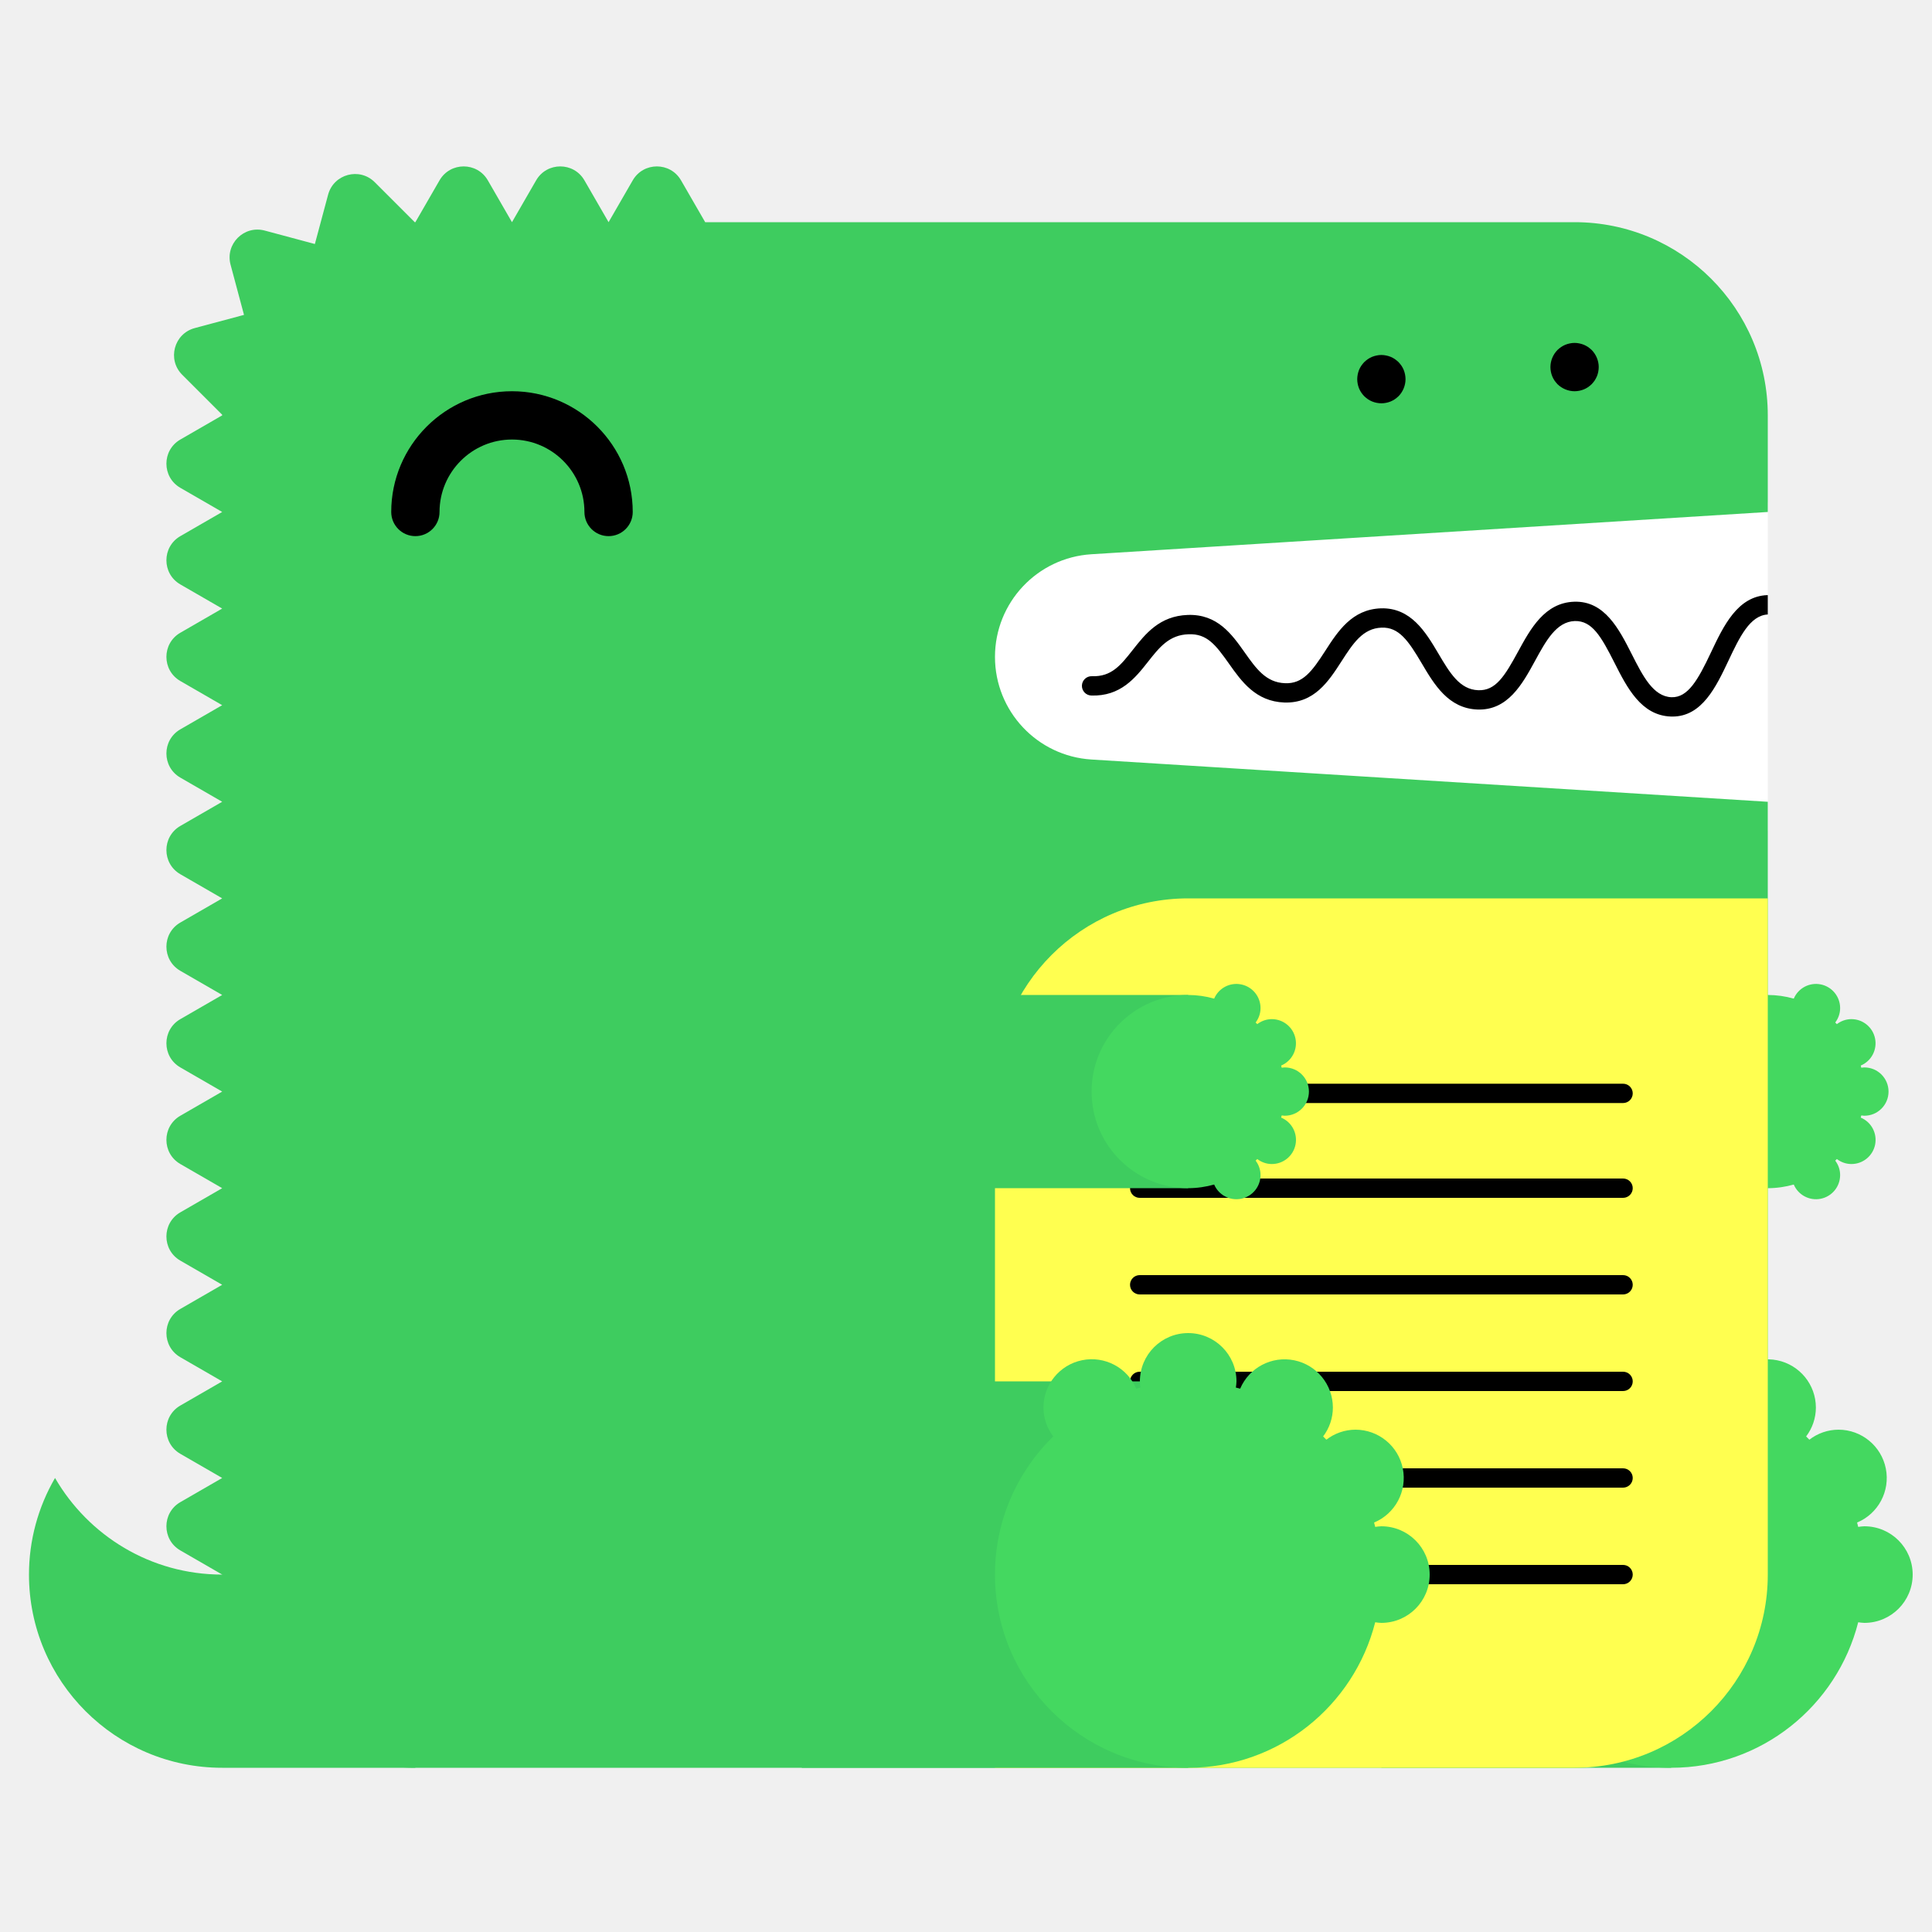
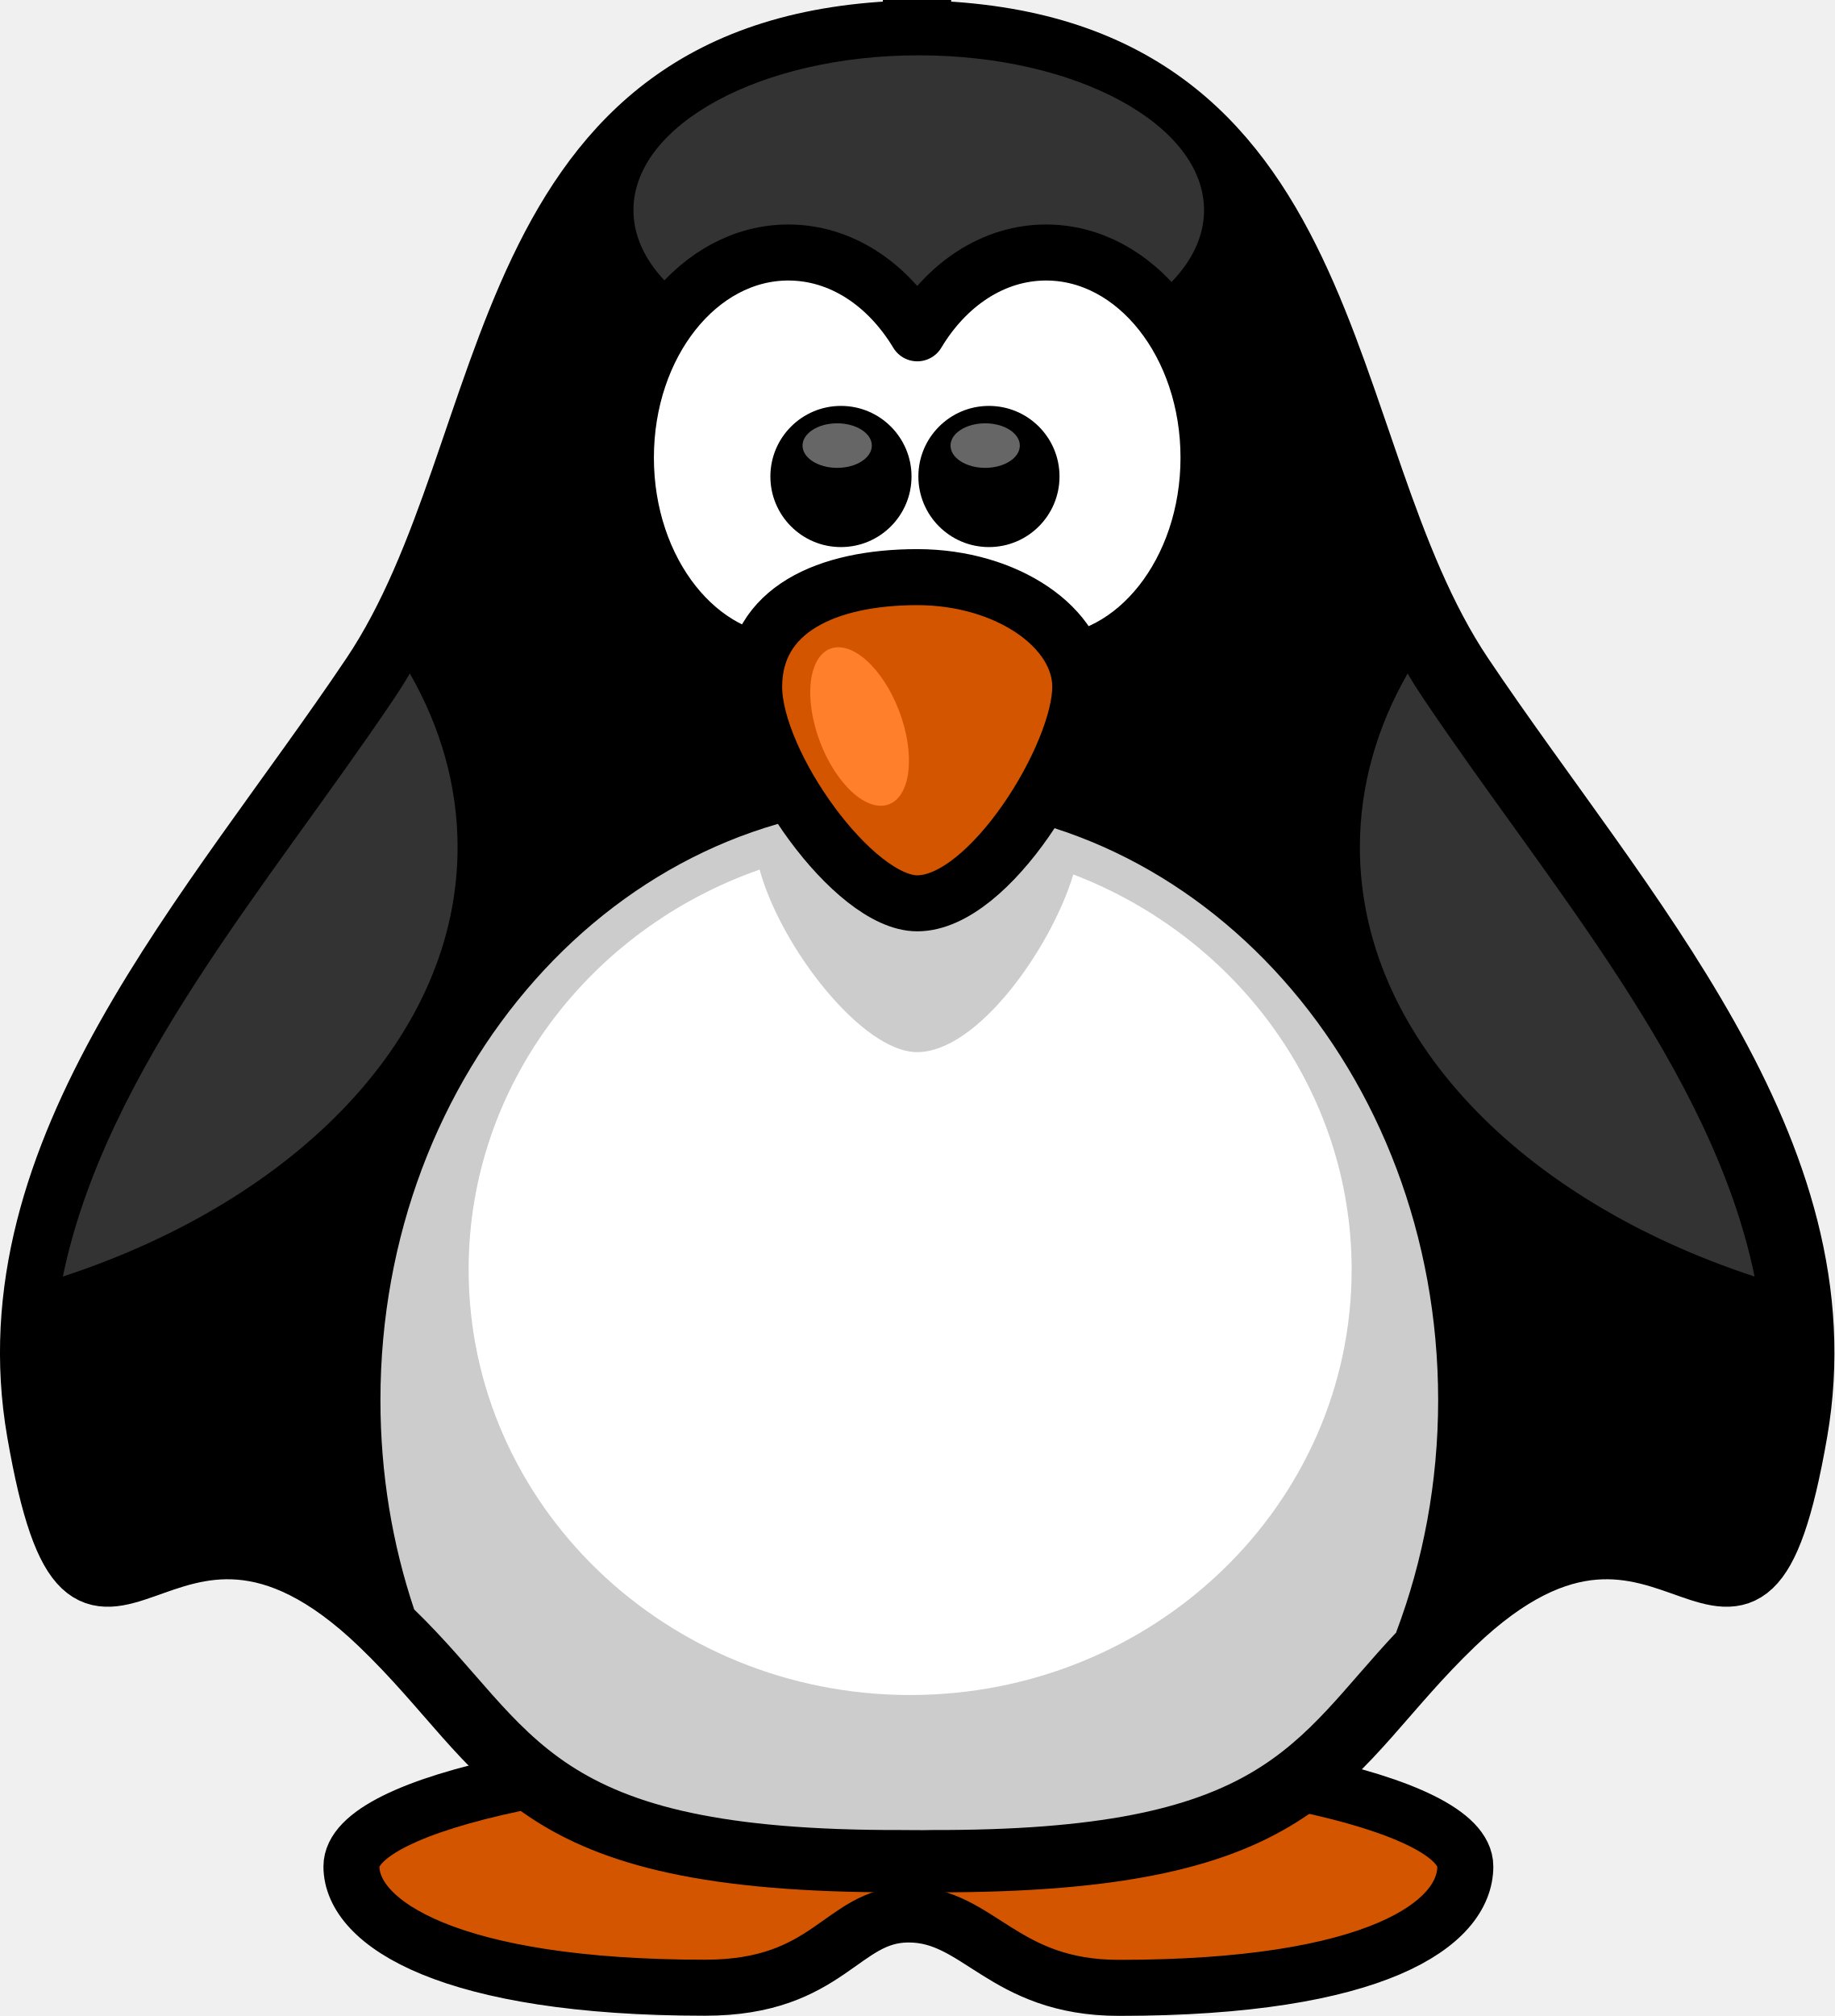
- <svg xmlns="http://www.w3.org/2000/svg" width="200" height="200" viewBox="0 0 200 200">
-   <g fill="none" fill-rule="evenodd">
-     <path fill="#FFF" d="M99 52h84v34H99z" />
-     <path d="M23 163c-7.398 0-13.843-4.027-17.303-10A19.886 19.886 0 0 0 3 163c0 11.046 8.954 20 20 20h20v-20H23z" fill="#3ECC5F" />
-     <path d="M112.98 57.376L183 53V43c0-11.046-8.954-20-20-20H73l-2.5-4.33c-1.112-1.925-3.889-1.925-5 0L63 23l-2.5-4.33c-1.111-1.925-3.889-1.925-5 0L53 23l-2.5-4.33c-1.111-1.925-3.889-1.925-5 0L43 23c-.022 0-.042.003-.065.003l-4.142-4.141c-1.57-1.571-4.252-.853-4.828 1.294l-1.369 5.104-5.192-1.392c-2.148-.575-4.111 1.389-3.535 3.536l1.39 5.193-5.102 1.367c-2.148.576-2.867 3.259-1.296 4.83l4.142 4.142c0 .021-.003.042-.003.064l-4.33 2.5c-1.925 1.111-1.925 3.889 0 5L23 53l-4.33 2.5c-1.925 1.111-1.925 3.889 0 5L23 63l-4.33 2.5c-1.925 1.111-1.925 3.889 0 5L23 73l-4.33 2.5c-1.925 1.111-1.925 3.889 0 5L23 83l-4.33 2.5c-1.925 1.111-1.925 3.889 0 5L23 93l-4.33 2.5c-1.925 1.111-1.925 3.889 0 5L23 103l-4.33 2.5c-1.925 1.111-1.925 3.889 0 5L23 113l-4.33 2.5c-1.925 1.111-1.925 3.889 0 5L23 123l-4.33 2.5c-1.925 1.111-1.925 3.889 0 5L23 133l-4.33 2.5c-1.925 1.111-1.925 3.889 0 5L23 143l-4.33 2.5c-1.925 1.111-1.925 3.889 0 5L23 153l-4.33 2.5c-1.925 1.111-1.925 3.889 0 5L23 163c0 11.046 8.954 20 20 20h120c11.046 0 20-8.954 20-20V83l-70.02-4.376A10.645 10.645 0 0 1 103 68c0-5.621 4.37-10.273 9.98-10.624" fill="#3ECC5F" />
-     <path fill="#3ECC5F" d="M143 183h30v-40h-30z" />
-     <path d="M193 158c-.219 0-.428.037-.639.064-.038-.15-.074-.301-.116-.451A5 5 0 0 0 190.32 148a4.96 4.96 0 0 0-3.016 1.036 26.531 26.531 0 0 0-.335-.336 4.955 4.955 0 0 0 1.011-2.987 5 5 0 0 0-9.599-1.959c-.148-.042-.297-.077-.445-.115.027-.211.064-.42.064-.639a5 5 0 0 0-5-5 5 5 0 0 0-5 5c0 .219.037.428.064.639-.148.038-.297.073-.445.115a4.998 4.998 0 0 0-9.599 1.959c0 1.125.384 2.151 1.011 2.987-3.717 3.632-6.031 8.693-6.031 14.3 0 11.046 8.954 20 20 20 9.339 0 17.16-6.41 19.361-15.064.211.027.42.064.639.064a5 5 0 0 0 5-5 5 5 0 0 0-5-5" fill="#44D860" />
-     <path fill="#3ECC5F" d="M153 123h30v-20h-30z" />
-     <path d="M193 115.5a2.5 2.5 0 1 0 0-5c-.109 0-.214.019-.319.032-.02-.075-.037-.15-.058-.225a2.501 2.501 0 0 0-.963-4.807c-.569 0-1.088.197-1.508.518a6.653 6.653 0 0 0-.168-.168c.314-.417.506-.931.506-1.494a2.5 2.5 0 0 0-4.8-.979A9.987 9.987 0 0 0 183 103c-5.522 0-10 4.478-10 10s4.478 10 10 10c.934 0 1.833-.138 2.69-.377a2.5 2.5 0 0 0 4.8-.979c0-.563-.192-1.077-.506-1.494.057-.055.113-.111.168-.168.42.321.939.518 1.508.518a2.5 2.5 0 0 0 .963-4.807c.021-.074.038-.15.058-.225.105.013.21.032.319.032" fill="#44D860" />
-     <path d="M63 55.5a2.5 2.5 0 0 1-2.5-2.5c0-4.136-3.364-7.5-7.5-7.5s-7.5 3.364-7.5 7.5a2.5 2.5 0 1 1-5 0c0-6.893 5.607-12.5 12.5-12.5S65.5 46.107 65.5 53a2.5 2.5 0 0 1-2.5 2.5" fill="#000" />
-     <path d="M103 183h60c11.046 0 20-8.954 20-20V93h-60c-11.046 0-20 8.954-20 20v70z" fill="#FFFF50" />
-     <path d="M168.02 124h-50.04a1 1 0 1 1 0-2h50.04a1 1 0 1 1 0 2m0 20h-50.04a1 1 0 1 1 0-2h50.04a1 1 0 1 1 0 2m0 20h-50.04a1 1 0 1 1 0-2h50.04a1 1 0 1 1 0 2m0-49.814h-50.04a1 1 0 1 1 0-2h50.04a1 1 0 1 1 0 2m0 19.814h-50.04a1 1 0 1 1 0-2h50.04a1 1 0 1 1 0 2m0 20h-50.04a1 1 0 1 1 0-2h50.04a1 1 0 1 1 0 2M183 61.611c-.012 0-.022-.006-.034-.005-3.09.105-4.552 3.196-5.842 5.923-1.346 2.85-2.387 4.703-4.093 4.647-1.889-.068-2.969-2.202-4.113-4.46-1.314-2.594-2.814-5.536-5.963-5.426-3.046.104-4.513 2.794-5.807 5.167-1.377 2.528-2.314 4.065-4.121 3.994-1.927-.07-2.951-1.805-4.136-3.813-1.321-2.236-2.848-4.75-5.936-4.664-2.994.103-4.465 2.385-5.763 4.4-1.373 2.13-2.335 3.428-4.165 3.351-1.973-.07-2.992-1.51-4.171-3.177-1.324-1.873-2.816-3.993-5.895-3.89-2.928.1-4.399 1.97-5.696 3.618-1.232 1.564-2.194 2.802-4.229 2.724a1 1 0 0 0-.072 2c3.017.101 4.545-1.8 5.872-3.487 1.177-1.496 2.193-2.787 4.193-2.855 1.926-.082 2.829 1.115 4.195 3.045 1.297 1.834 2.769 3.914 5.731 4.021 3.103.104 4.596-2.215 5.918-4.267 1.182-1.834 2.202-3.417 4.15-3.484 1.793-.067 2.769 1.35 4.145 3.681 1.297 2.197 2.766 4.686 5.787 4.796 3.125.108 4.634-2.62 5.949-5.035 1.139-2.088 2.214-4.06 4.119-4.126 1.793-.042 2.728 1.595 4.111 4.33 1.292 2.553 2.757 5.445 5.825 5.556l.169.003c3.064 0 4.518-3.075 5.805-5.794 1.139-2.41 2.217-4.68 4.067-4.773v-2z" fill="#000" />
-     <path fill="#3ECC5F" d="M83 183h40v-40H83z" />
-     <path d="M143 158c-.219 0-.428.037-.639.064-.038-.15-.074-.301-.116-.451A5 5 0 0 0 140.32 148a4.96 4.96 0 0 0-3.016 1.036 26.531 26.531 0 0 0-.335-.336 4.955 4.955 0 0 0 1.011-2.987 5 5 0 0 0-9.599-1.959c-.148-.042-.297-.077-.445-.115.027-.211.064-.42.064-.639a5 5 0 0 0-5-5 5 5 0 0 0-5 5c0 .219.037.428.064.639-.148.038-.297.073-.445.115a4.998 4.998 0 0 0-9.599 1.959c0 1.125.384 2.151 1.011 2.987-3.717 3.632-6.031 8.693-6.031 14.3 0 11.046 8.954 20 20 20 9.339 0 17.16-6.41 19.361-15.064.211.027.42.064.639.064a5 5 0 0 0 5-5 5 5 0 0 0-5-5" fill="#44D860" />
-     <path fill="#3ECC5F" d="M83 123h40v-20H83z" />
-     <path d="M133 115.5a2.5 2.5 0 1 0 0-5c-.109 0-.214.019-.319.032-.02-.075-.037-.15-.058-.225a2.501 2.501 0 0 0-.963-4.807c-.569 0-1.088.197-1.508.518a6.653 6.653 0 0 0-.168-.168c.314-.417.506-.931.506-1.494a2.5 2.5 0 0 0-4.8-.979A9.987 9.987 0 0 0 123 103c-5.522 0-10 4.478-10 10s4.478 10 10 10c.934 0 1.833-.138 2.69-.377a2.5 2.5 0 0 0 4.8-.979c0-.563-.192-1.077-.506-1.494.057-.055.113-.111.168-.168.42.321.939.518 1.508.518a2.5 2.5 0 0 0 .963-4.807c.021-.074.038-.15.058-.225.105.013.21.032.319.032" fill="#44D860" />
-     <path d="M143 41.75c-.16 0-.33-.02-.49-.05a2.52 2.52 0 0 1-.47-.14c-.15-.06-.29-.14-.431-.23-.13-.09-.259-.2-.38-.31-.109-.12-.219-.24-.309-.38s-.17-.28-.231-.43a2.619 2.619 0 0 1-.189-.96c0-.16.02-.33.05-.49.03-.16.08-.31.139-.47.061-.15.141-.29.231-.43.09-.13.2-.26.309-.38.121-.11.25-.22.38-.31.141-.09.281-.17.431-.23.149-.06.31-.11.47-.14.32-.07.65-.07.98 0 .159.03.32.08.47.14.149.06.29.14.43.23.13.09.259.2.38.31.11.12.22.25.31.38.09.14.17.28.23.43.06.16.11.31.14.47.029.16.05.33.05.49 0 .66-.271 1.31-.73 1.77-.121.11-.25.22-.38.31-.14.09-.281.17-.43.23a2.565 2.565 0 0 1-.96.19m20-1.25c-.66 0-1.3-.27-1.771-.73a3.802 3.802 0 0 1-.309-.38c-.09-.14-.17-.28-.231-.43a2.619 2.619 0 0 1-.189-.96c0-.66.27-1.3.729-1.77.121-.11.25-.22.38-.31.141-.09.281-.17.431-.23.149-.06.31-.11.47-.14.32-.07.66-.07.98 0 .159.03.32.08.47.14.149.06.29.14.43.23.13.09.259.2.38.31.459.47.73 1.11.73 1.77 0 .16-.021.33-.05.49-.03.16-.08.32-.14.47-.07.15-.14.29-.23.43-.09.13-.2.26-.31.38-.121.11-.25.22-.38.31-.14.09-.281.17-.43.23a2.565 2.565 0 0 1-.96.19" fill="#000" />
+ <svg xmlns="http://www.w3.org/2000/svg" id="svg2" viewBox="0 0 131.01 143.95" version="1.0">
+   <g id="layer1" transform="translate(-276.26 -420.66)">
+     <g id="g3249">
+       <path id="path3176" style="stroke-linejoin:round;stroke:#000000;stroke-linecap:round;stroke-width:4;fill:#d45500" d="m380.91 553.93c0 4.08-6.3 8.67-24.74 8.67-8.29 0-10.01-5.25-15.03-5.24-4.79 0.01-5.64 5.23-14.52 5.23-18.27 0-25.26-4.6-25.26-8.66 0-4.62 17.82-8.36 39.78-8.36 21.95 0 39.77 3.74 39.77 8.36z" />
+       <path id="path2387" style="fill-rule:evenodd;stroke:#000000;stroke-width:4;fill:#000000" d="m341.31 422.66v0.03c-30.52 0.73-27.69 29.76-38.65 46.09-11.37 16.92-27.42 33.95-23.91 54.16 3.97 22.87 8.79-1.27 24.53 13.84 9.68 9.29 9.84 17.06 37.28 17 0.8 0 1.53 0.02 2.38 0 27.46 0.06 27.6-7.71 37.28-17 15.74-15.11 20.59 9.03 24.56-13.84 3.51-20.21-12.54-37.24-23.9-54.16-10.97-16.33-8.16-45.36-38.69-46.09v-0.03c-0.15 0-0.29-0.01-0.44 0-0.15-0.01-0.29 0-0.44 0z" />
+       <path id="path3230" style="fill:#333333" d="m305.53 468.75c-0.36 0.61-0.73 1.2-1.12 1.78-8.88 13.21-20.61 26.48-23.66 41.28 16.67-5.47 28.19-17.14 28.19-30.65 0-4.38-1.21-8.57-3.41-12.41z" />
+       <path id="path3228" style="fill:#333333" d="m364.75 439.36a20.375 13 0 1 1 -40.75 0 20.375 13 0 1 1 40.75 0z" transform="matrix(1 0 0 .85042 -2.5 62.025)" />
+       <path id="path2392" style="fill:#cccccc" d="m341.19 478.17c-20.85 0-37.76 19.02-37.76 42.47 0 5.25 0.85 10.29 2.41 14.94 8.89 8.62 9.21 15.81 34.76 15.75 0.75 0 1.44 0.02 2.23 0 23.92 0.06 25.73-6.23 33.15-14.11 0.01-0.01 0-0.03 0-0.03 1.92-5.09 2.99-10.69 2.99-16.55 0-23.45-16.94-42.47-37.78-42.47z" />
+       <path id="path3239" style="fill:#ffffff" transform="translate(276.26 420.66)" d="m54.25 62.094c-12.123 4.235-20.781 15.432-20.781 28.562 0 16.764 14.121 30.374 31.531 30.374s31.531-13.61 31.531-30.374c0-12.799-8.23-23.751-19.875-28.218-1.6 5.274-6.834 12.687-11.156 12.687-3.922 0-9.733-7.479-11.25-13.031z" />
+       <path id="path3167" style="stroke-linejoin:round;stroke:#000000;stroke-linecap:round;stroke-width:4;fill:#ffffff" d="m332.56 438.69c-6.4 0-11.6 6.55-11.6 14.65s5.2 14.69 11.6 14.69c3.76 0 7.09-2.28 9.21-5.8 2.11 3.51 5.45 5.8 9.2 5.8 6.4 0 11.6-6.59 11.6-14.69s-5.2-14.65-11.6-14.65c-3.75 0-7.09 2.25-9.2 5.77-2.12-3.52-5.45-5.77-9.21-5.77z" />
+       <path id="path3175" style="fill:#000000" d="m360.72 458.09a5.036 5.036 0 1 1 -10.08 0 5.036 5.036 0 1 1 10.08 0z" transform="translate(-19.361 -3.4067)" />
+       <path id="path3177" style="stroke-linejoin:round;stroke:#000000;stroke-linecap:round;stroke-width:4;fill:#d45500" d="m353.41 469.7c0 4.86-6.47 15.46-11.64 15.46-4.54 0-11.65-10.01-11.65-15.46 0-5.5 5.22-7.83 11.65-7.83 6.42 0 11.64 3.63 11.64 7.83z" />
+       <path id="path3196" style="fill:#666666" d="m360.72 458.09a5.036 5.036 0 1 1 -10.08 0 5.036 5.036 0 1 1 10.08 0z" transform="matrix(.49103 0 0 .31552 161.4 307.94)" />
+       <path id="path3198" style="fill:#000000" d="m360.72 458.09a5.036 5.036 0 1 1 -10.08 0 5.036 5.036 0 1 1 10.08 0z" transform="translate(-8.7916 -3.4067)" />
+       <path id="path3200" style="fill:#666666" d="m360.72 458.09a5.036 5.036 0 1 1 -10.08 0 5.036 5.036 0 1 1 10.08 0z" transform="matrix(.49103 0 0 .31552 171.97 307.94)" />
+       <path id="path3202" style="fill:#ff7f2a" d="m348.43 469.71a6.364 2.475 0 1 1 -12.73 0 6.364 2.475 0 1 1 12.73 0z" transform="matrix(.5 0 .61246 2.2857 -121.06 -601.08)" />
+       <path id="path3235" style="fill:#333333" d="m376.79 468.75c0.35 0.61 0.73 1.2 1.12 1.78 8.87 13.21 20.61 26.48 23.66 41.28-16.67-5.47-28.19-17.14-28.19-30.65 0-4.38 1.21-8.57 3.41-12.41z" />
+     </g>
  </g>
</svg>
